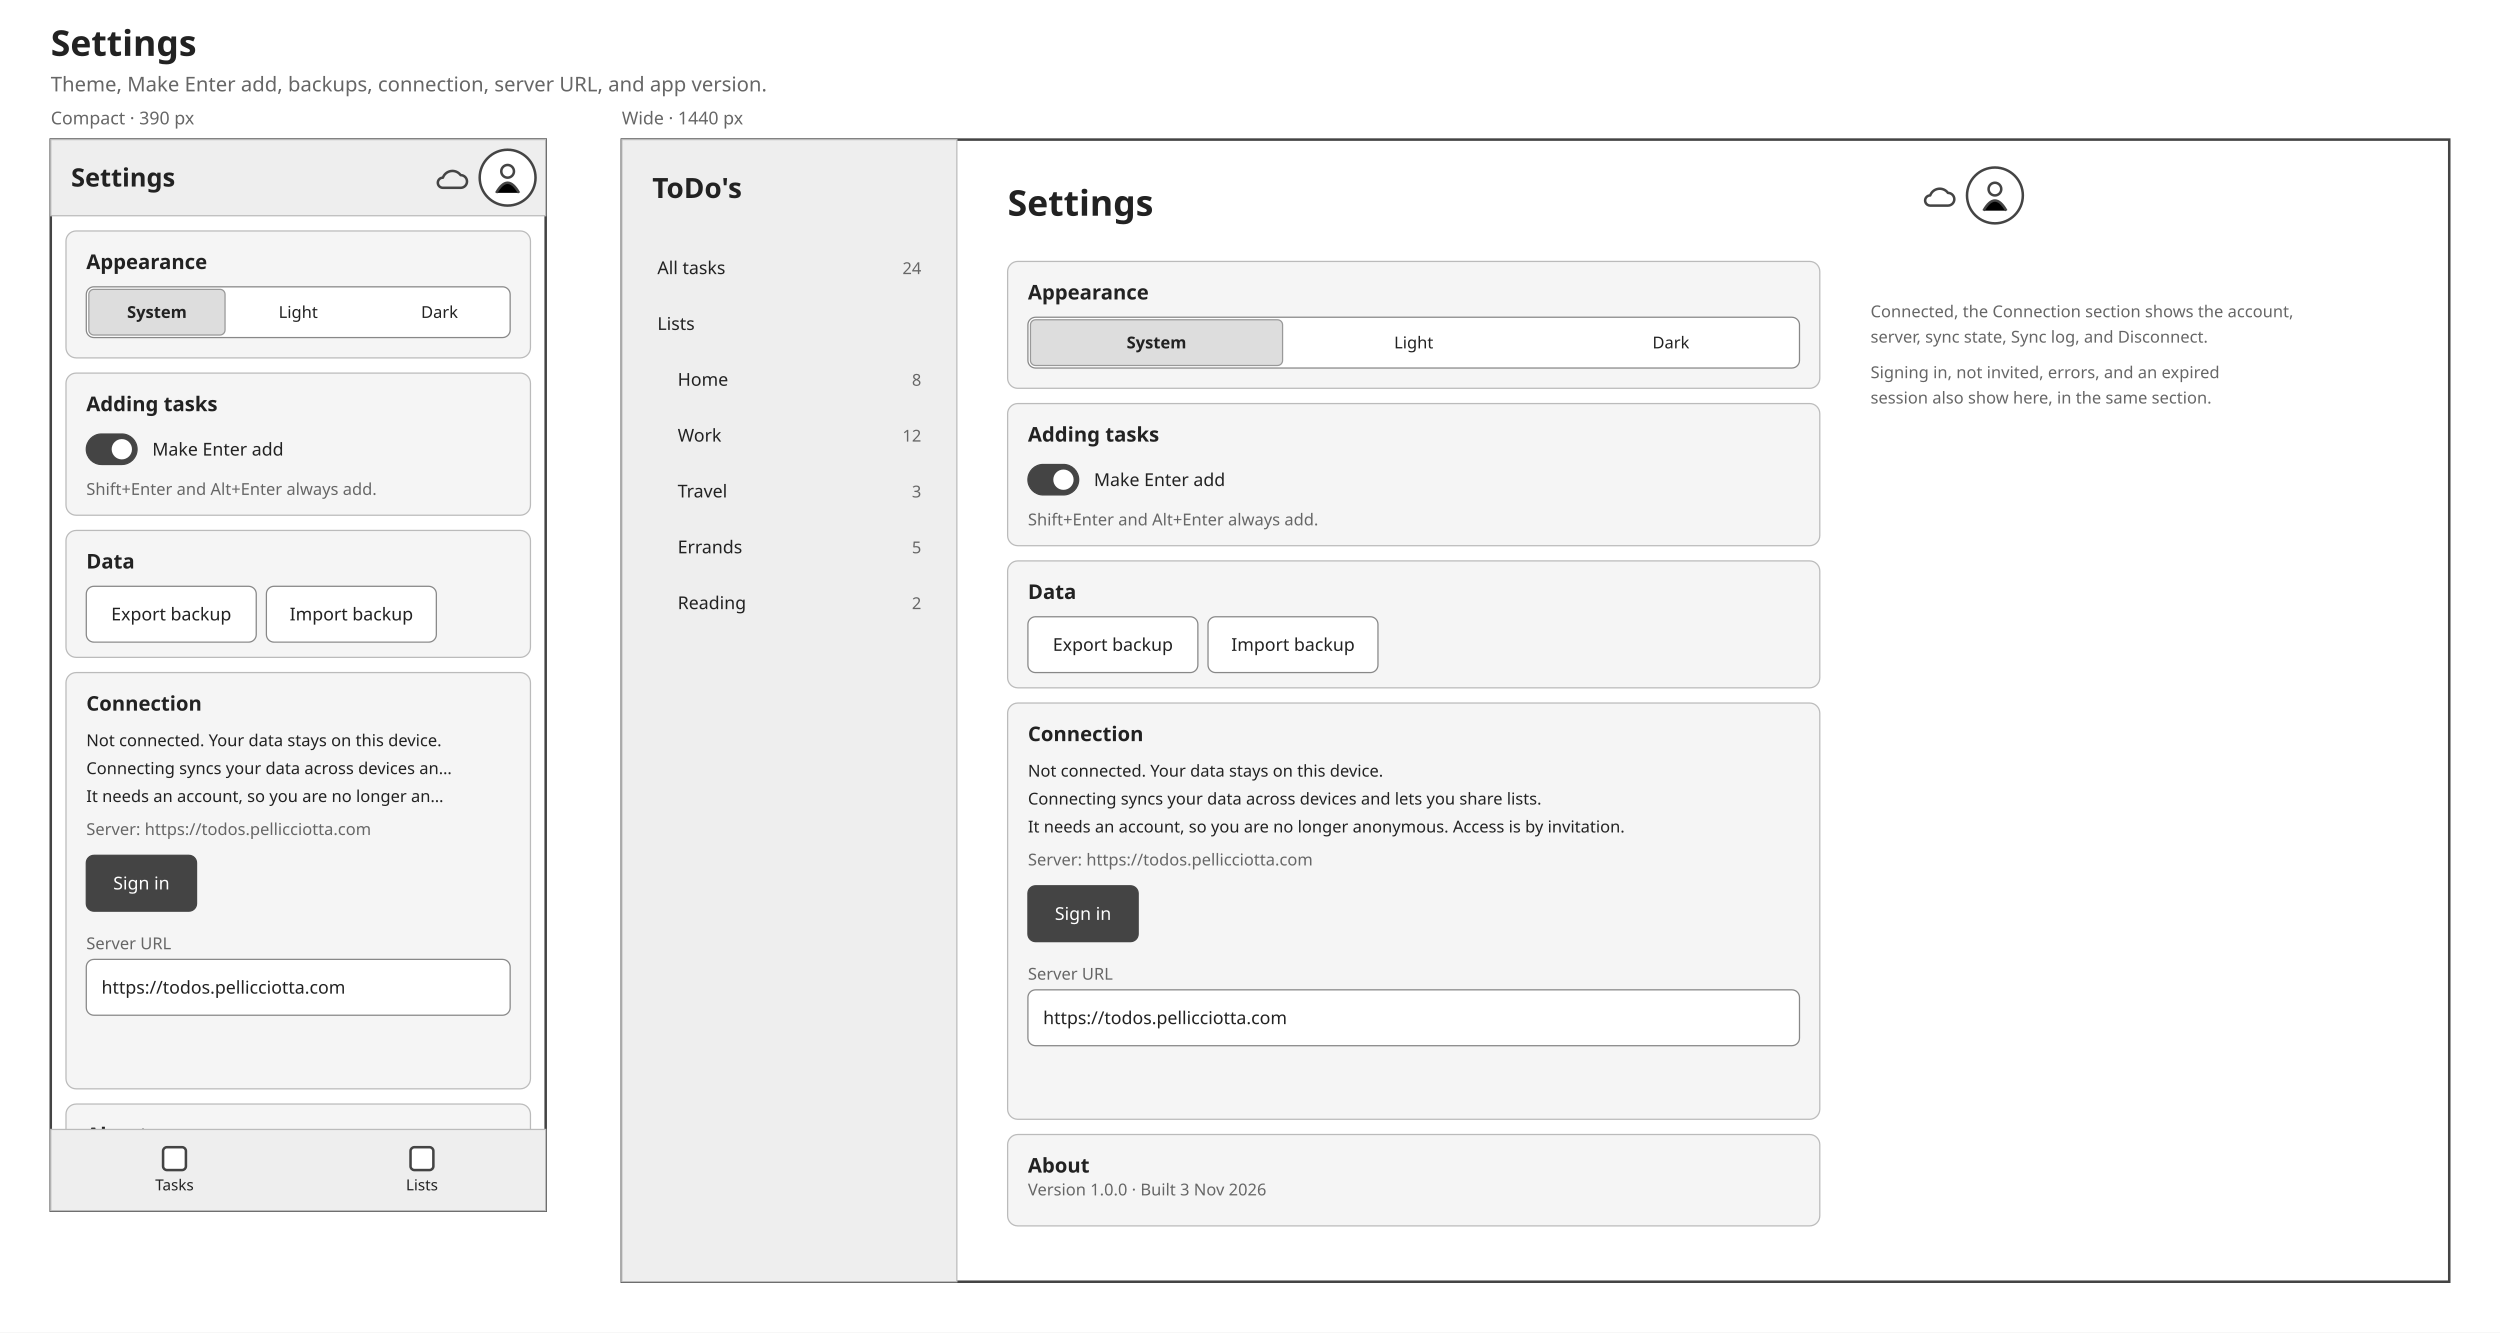
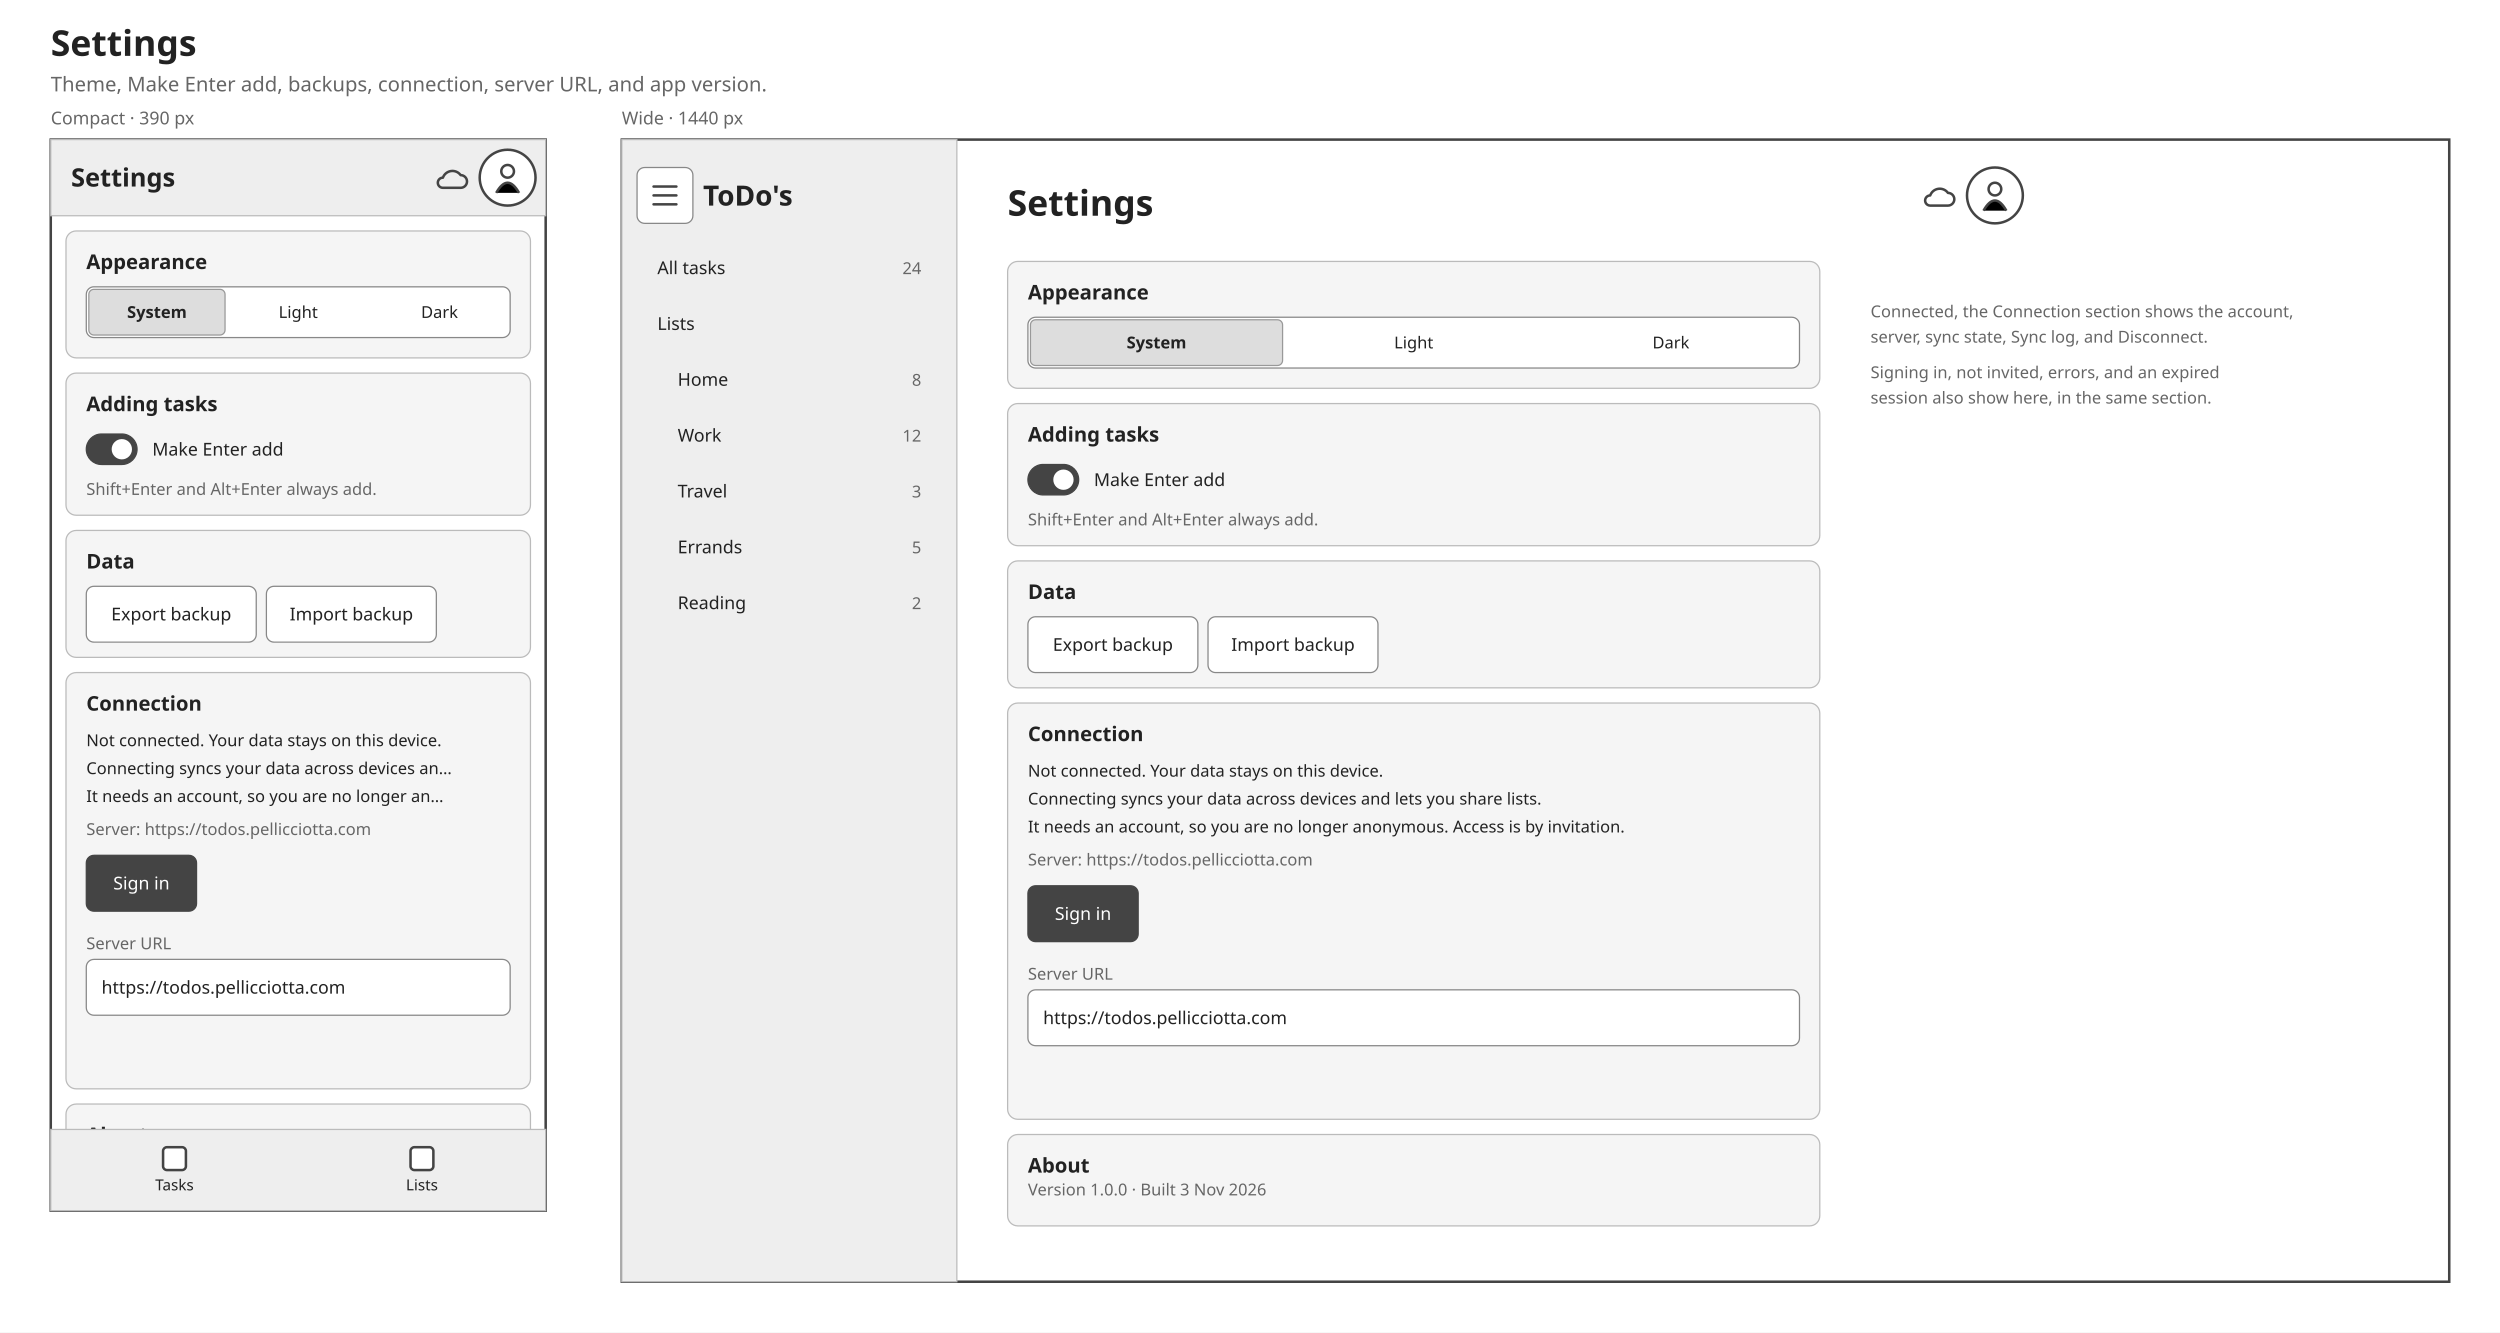
<svg xmlns="http://www.w3.org/2000/svg" width="1970" height="1050" viewBox="0 0 1970 1050">
  <style>
text { font-family: sans-serif; fill: #222222; }
.muted { fill: #666666; }
.on-primary { fill: #ffffff; }
.bold { font-weight: bold; }
rect.frame { fill: #ffffff; stroke: #444444; stroke-width: 2; }
.bar { fill: #eeeeee; stroke: #bbbbbb; }
.box { fill: #f5f5f5; stroke: #bbbbbb; }
.control { fill: #ffffff; stroke: #888888; }
.disabled { fill: #f5f5f5; stroke: #cccccc; }
.primary { fill: #444444; stroke: #444444; }
.selected { fill: #dddddd; stroke: #999999; }
.chip { fill: #eeeeee; stroke: #cccccc; }
.signal { fill: #ffffff; stroke: #222222; stroke-width: 2; }
.scrim { fill: #888888; fill-opacity: 0.5; }
.rule { stroke: #cccccc; }
.drop { stroke: #222222; stroke-width: 3; }
.icon { fill: #ffffff; stroke: #444444; stroke-width: 2; }
.icon-fill { fill: #444444; stroke: #444444; stroke-width: 2; }
.icon-mark { fill: none; stroke: #ffffff; stroke-width: 2; }
.icon-line { stroke: #444444; stroke-width: 2; }
.icon-line-open { fill: none; stroke: #444444; stroke-width: 2; stroke-linecap: round; stroke-linejoin: round; }
+ .tooltip { fill: #222222; stroke: #222222; }
  </style>
  <rect x="0" y="0" width="1970" height="1050" fill="#ffffff" />
  <text x="40" y="44" font-size="28" class="bold">Settings</text>
  <text x="40" y="72" font-size="16" class="muted">Theme, Make Enter add, backups, connection, server URL, and app version.</text>
  <text x="40" y="98" font-size="14" class="muted">Compact · 390 px</text>
  <text x="490" y="98" font-size="14" class="muted">Wide · 1440 px</text>
  <g class="frame" data-width="390" data-height="844" transform="translate(40 110)">
    <rect x="0" y="0" width="390" height="844" rx="0" class="frame" />
    <rect x="0" y="0" width="390" height="60" rx="0" class="bar" />
    <circle cx="360" cy="30" r="22" class="icon" />
    <circle cx="360" cy="25" r="5" class="icon" />
    <path d="M 351 42 Q 360 26 369 42" class="icon-line" />
    <path d="M 309 38 H 323 A 5 5 0 0 0 323 28 A 8 8 0 0 0 309 30 A 4 4 0 0 0 309 38 Z" class="icon-line-open" />
    <text x="16" y="37" font-size="20" class="bold">Settings</text>
    <rect x="12" y="72" width="366" height="100" rx="8" class="box" />
    <text x="28" y="102" font-size="16" class="bold">Appearance</text>
    <rect x="28" y="116" width="334" height="40" rx="6" class="control" />
    <rect x="30" y="118" width="107.333" height="36" rx="4" class="selected" />
    <text x="83.667" y="140.55" font-size="13" class="bold" text-anchor="middle">System</text>
    <text x="195" y="140.55" font-size="13" text-anchor="middle">Light</text>
    <text x="306.333" y="140.55" font-size="13" text-anchor="middle">Dark</text>
    <rect x="12" y="184" width="366" height="112" rx="8" class="box" />
    <text x="28" y="214" font-size="16" class="bold">Adding tasks</text>
    <rect x="28" y="232" width="40" height="24" rx="12" class="primary" />
    <circle cx="56" cy="244" r="9" class="icon" />
    <text x="80" y="249" font-size="14">Make Enter add</text>
    <text x="28" y="280" font-size="13" class="muted">Shift+Enter and Alt+Enter always add.</text>
    <rect x="12" y="308" width="366" height="100" rx="8" class="box" />
    <text x="28" y="338" font-size="16" class="bold">Data</text>
    <rect x="28" y="352" width="133.92" height="44" rx="6" class="control" />
    <text x="94.96" y="378.9" font-size="14" text-anchor="middle">Export backup</text>
    <rect x="169.92" y="352" width="133.92" height="44" rx="6" class="control" />
    <text x="236.88" y="378.9" font-size="14" text-anchor="middle">Import backup</text>
    <rect x="12" y="420" width="366" height="328" rx="8" class="box" />
    <text x="28" y="450" font-size="16" class="bold">Connection</text>
    <text x="28" y="478" font-size="13">Not connected. Your data stays on this device.</text>
    <text x="28" y="500" font-size="13">Connecting syncs your data across devices an…</text>
    <text x="28" y="522" font-size="13">It needs an account, so you are no longer an…</text>
    <text x="28" y="548" font-size="13" class="muted">Server: https://todos.pellicciotta.com</text>
    <rect x="28" y="564" width="86.88" height="44" rx="6" class="primary" />
    <text x="71.44" y="590.9" font-size="14" class="on-primary" text-anchor="middle">Sign in</text>
    <text x="28" y="638" font-size="13" class="muted">Server URL</text>
    <rect x="28" y="646" width="334" height="44" rx="6" class="control" />
    <text x="40" y="673" font-size="14">https://todos.pellicciotta.com</text>
    <rect x="12" y="760" width="366" height="72" rx="8" class="box" />
    <text x="28" y="790" font-size="16" class="bold">About</text>
    <text x="28" y="808" font-size="13" class="muted">Version 1.0.0 · Built 3 Nov 2026</text>
    <rect x="0" y="780" width="390" height="64" rx="0" class="bar" />
    <rect x="88.5" y="794" width="18" height="18" rx="3" class="icon" />
    <text x="97.5" y="828" font-size="12" text-anchor="middle">Tasks</text>
    <rect x="283.5" y="794" width="18" height="18" rx="3" class="icon" />
    <text x="292.5" y="828" font-size="12" text-anchor="middle">Lists</text>
  </g>
  <g class="frame" data-width="1440" data-height="900" transform="translate(490 110)">
    <rect x="0" y="0" width="1440" height="900" rx="0" class="frame" />
    <rect x="0" y="0" width="264" height="900" rx="0" class="bar" />
-     <text x="24" y="46" font-size="22" class="bold">ToDo's</text>
+     <rect x="12" y="22" width="44" height="44" rx="6" class="control" />
+     <path d="M 25 37 H 43" class="icon-line-open" />
+     <path d="M 25 44 H 43" class="icon-line-open" />
+     <path d="M 25 51 H 43" class="icon-line-open" />
+     <text x="64" y="52" font-size="22" class="bold">ToDo's</text>
    <text x="28" y="106" font-size="14">All tasks</text>
    <text x="236" y="106" font-size="13" class="muted" text-anchor="end">24</text>
    <text x="28" y="150" font-size="14">Lists</text>
    <text x="44" y="194" font-size="14">Home</text>
    <text x="236" y="194" font-size="13" class="muted" text-anchor="end">8</text>
    <text x="44" y="238" font-size="14">Work</text>
    <text x="236" y="238" font-size="13" class="muted" text-anchor="end">12</text>
    <text x="44" y="282" font-size="14">Travel</text>
    <text x="236" y="282" font-size="13" class="muted" text-anchor="end">3</text>
    <text x="44" y="326" font-size="14">Errands</text>
    <text x="236" y="326" font-size="13" class="muted" text-anchor="end">5</text>
    <text x="44" y="370" font-size="14">Reading</text>
    <text x="236" y="370" font-size="13" class="muted" text-anchor="end">2</text>
    <circle cx="1082" cy="44" r="22" class="icon" />
    <circle cx="1082" cy="39" r="5" class="icon" />
    <path d="M 1073 56 Q 1082 40 1091 56" class="icon-line" />
    <path d="M 1031 52 H 1045 A 5 5 0 0 0 1045 42 A 8 8 0 0 0 1031 44 A 4 4 0 0 0 1031 52 Z" class="icon-line-open" />
    <text x="304" y="60" font-size="28" class="bold">Settings</text>
    <rect x="304" y="96" width="640" height="100" rx="8" class="box" />
    <text x="320" y="126" font-size="16" class="bold">Appearance</text>
    <rect x="320" y="140" width="608" height="40" rx="6" class="control" />
    <rect x="322" y="142" width="198.667" height="36" rx="4" class="selected" />
    <text x="421.333" y="164.55" font-size="13" class="bold" text-anchor="middle">System</text>
    <text x="624" y="164.55" font-size="13" text-anchor="middle">Light</text>
    <text x="826.667" y="164.55" font-size="13" text-anchor="middle">Dark</text>
    <rect x="304" y="208" width="640" height="112" rx="8" class="box" />
    <text x="320" y="238" font-size="16" class="bold">Adding tasks</text>
    <rect x="320" y="256" width="40" height="24" rx="12" class="primary" />
    <circle cx="348" cy="268" r="9" class="icon" />
    <text x="372" y="273" font-size="14">Make Enter add</text>
    <text x="320" y="304" font-size="13" class="muted">Shift+Enter and Alt+Enter always add.</text>
    <rect x="304" y="332" width="640" height="100" rx="8" class="box" />
    <text x="320" y="362" font-size="16" class="bold">Data</text>
    <rect x="320" y="376" width="133.92" height="44" rx="6" class="control" />
    <text x="386.96" y="402.9" font-size="14" text-anchor="middle">Export backup</text>
    <rect x="461.92" y="376" width="133.92" height="44" rx="6" class="control" />
    <text x="528.88" y="402.9" font-size="14" text-anchor="middle">Import backup</text>
    <rect x="304" y="444" width="640" height="328" rx="8" class="box" />
    <text x="320" y="474" font-size="16" class="bold">Connection</text>
    <text x="320" y="502" font-size="13">Not connected. Your data stays on this device.</text>
    <text x="320" y="524" font-size="13">Connecting syncs your data across devices and lets you share lists.</text>
    <text x="320" y="546" font-size="13">It needs an account, so you are no longer anonymous. Access is by invitation.</text>
    <text x="320" y="572" font-size="13" class="muted">Server: https://todos.pellicciotta.com</text>
    <rect x="320" y="588" width="86.88" height="44" rx="6" class="primary" />
    <text x="363.44" y="614.9" font-size="14" class="on-primary" text-anchor="middle">Sign in</text>
    <text x="320" y="662" font-size="13" class="muted">Server URL</text>
    <rect x="320" y="670" width="608" height="44" rx="6" class="control" />
    <text x="332" y="697" font-size="14">https://todos.pellicciotta.com</text>
    <rect x="304" y="784" width="640" height="72" rx="8" class="box" />
    <text x="320" y="814" font-size="16" class="bold">About</text>
    <text x="320" y="832" font-size="13" class="muted">Version 1.0.0 · Built 3 Nov 2026</text>
    <text x="984" y="140" font-size="13" class="muted">Connected, the Connection section shows the account,</text>
    <text x="984" y="160" font-size="13" class="muted">server, sync state, Sync log, and Disconnect.</text>
    <text x="984" y="188" font-size="13" class="muted">Signing in, not invited, errors, and an expired</text>
    <text x="984" y="208" font-size="13" class="muted">session also show here, in the same section.</text>
  </g>
</svg>
